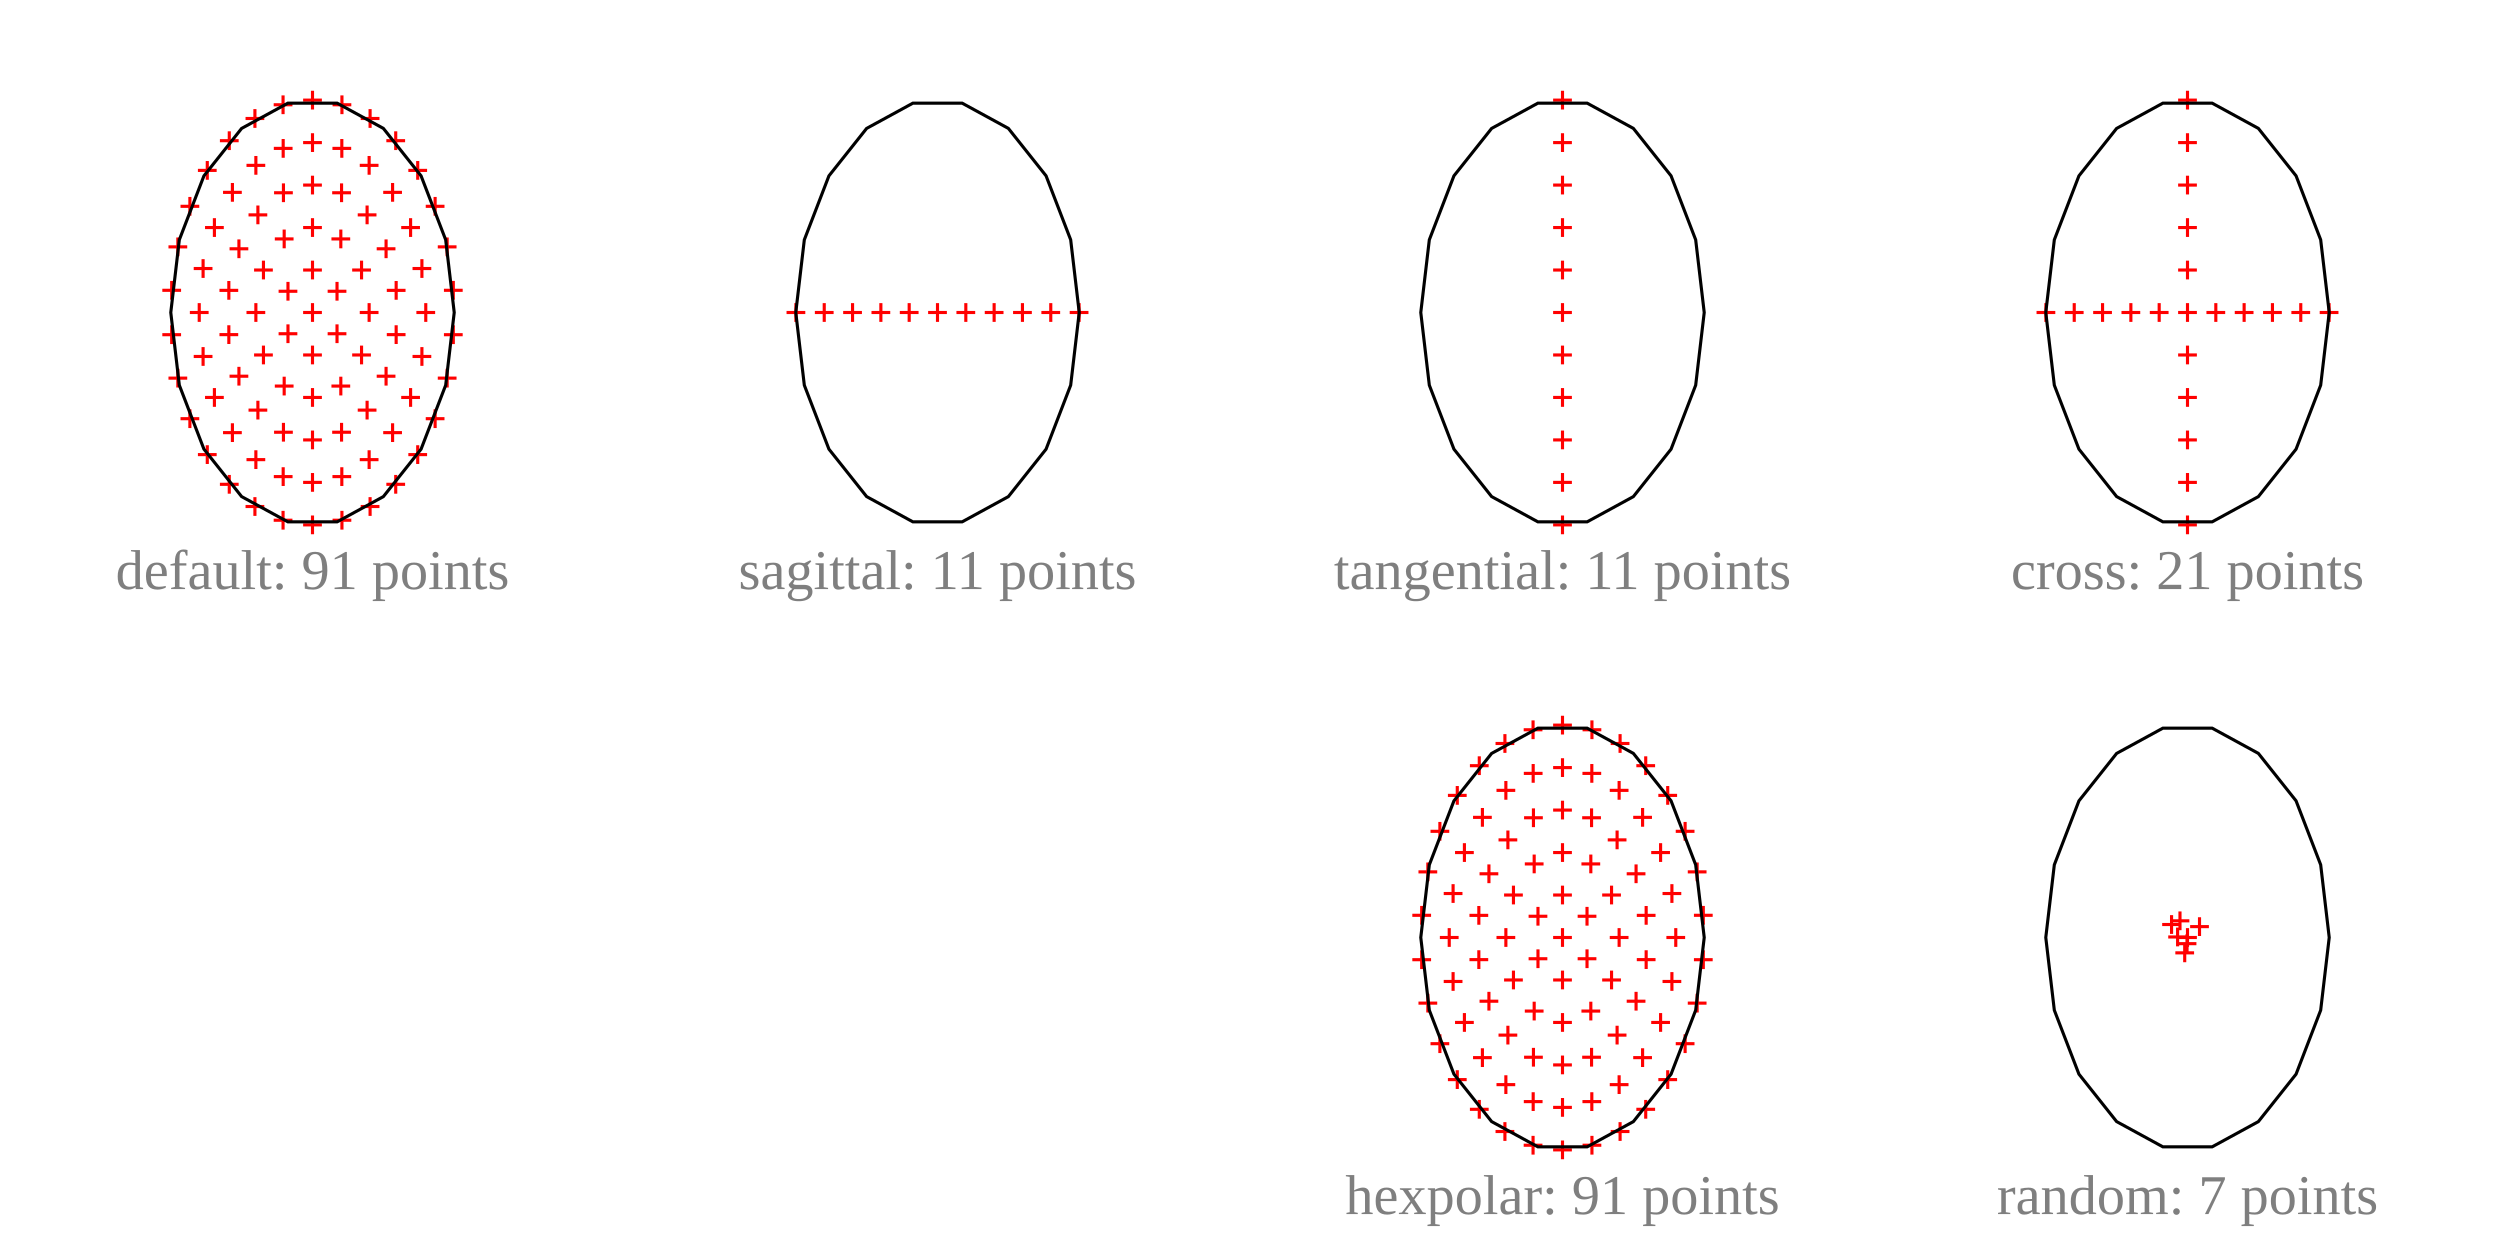
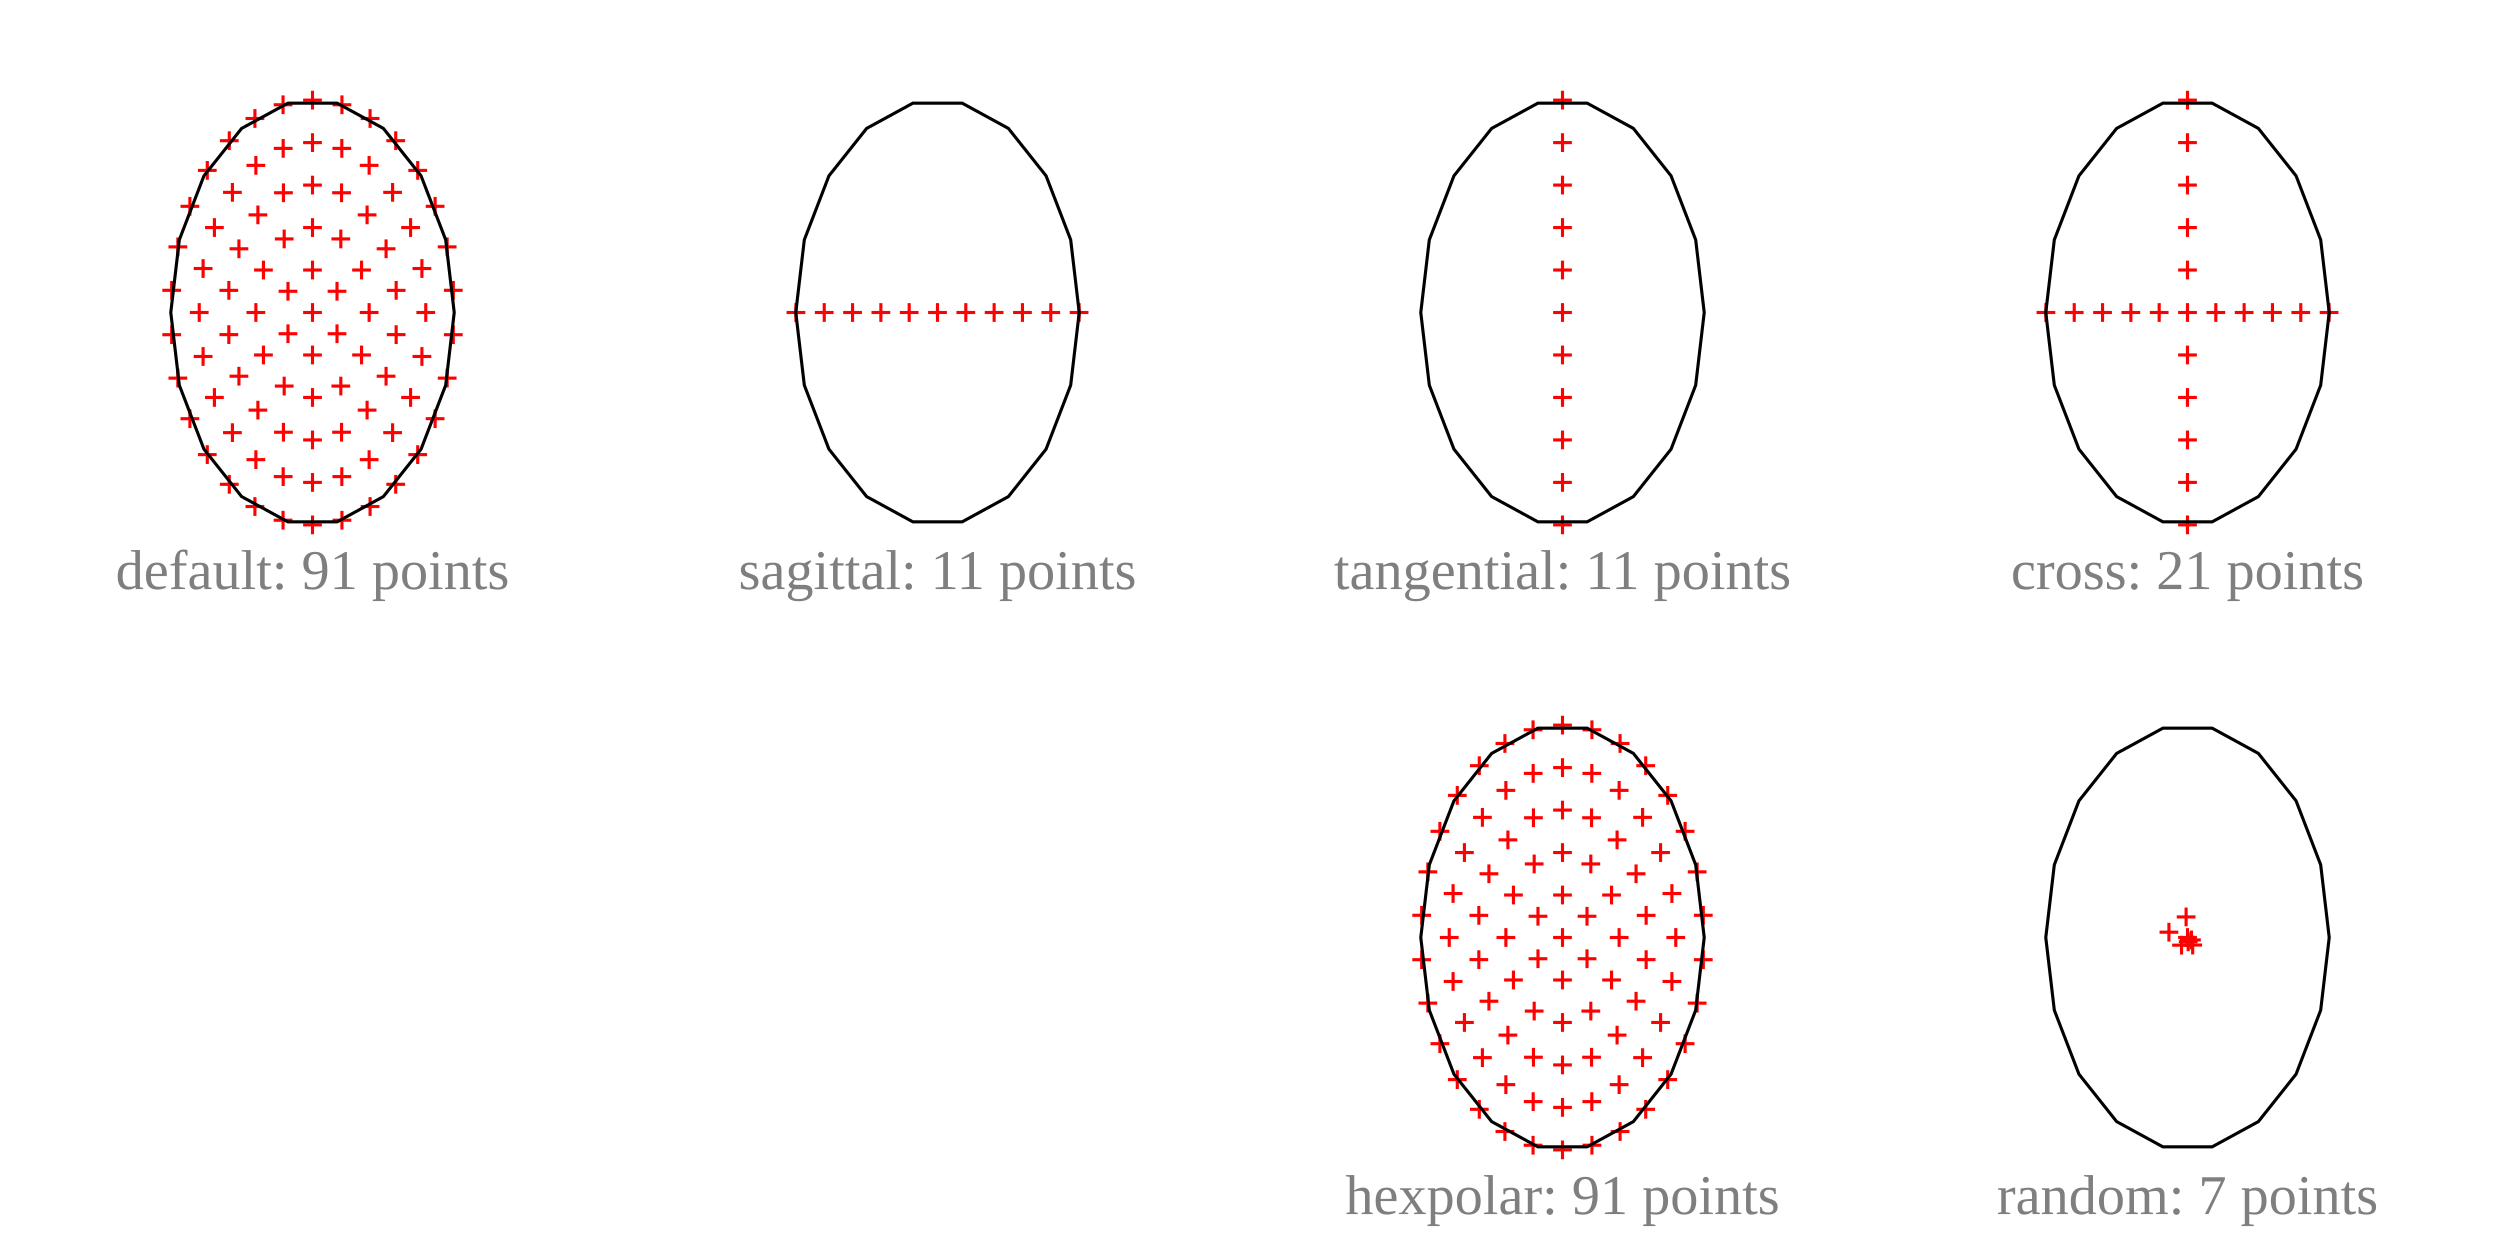
<svg xmlns="http://www.w3.org/2000/svg" xmlns:xlink="http://www.w3.org/1999/xlink" width="800px" height="400px" version="1.1">
  <rect x="0" y="0" width="800" height="400" fill="#ffffff" />
  <defs>
    <g id="dot">
      <line x1="1" y1="1" x2="0" y2="0" />
    </g>
    <g id="cross">
      <line x1="-3" y1="0" x2="3" y2="0" />
      <line x1="0" y1="-3" x2="0" y2="3" />
    </g>
    <g id="square">
      <line x1="-3" y1="-3" x2="-3" y2="3" />
      <line x1="-3" y1="3" x2="3" y2="3" />
      <line x1="3" y1="3" x2="3" y2="-3" />
      <line x1="3" y1="-3" x2="-3" y2="-3" />
    </g>
    <g id="round">
      <ellipse cx="0" cy="0" rx="3" ry="3" fill="none" />
    </g>
    <g id="triangle">
      <line x1="0" y1="-3" x2="-3" y2="3" />
      <line x1="-3" y1="3" x2="3" y2="3" />
      <line x1="0" y1="-3" x2="3" y2="3" />
    </g>
  </defs>
  <use x="100" y="100" xlink:href="#cross" stroke="#ff0000" />
  <use x="100" y="32.041" xlink:href="#cross" stroke="#ff0000" />
  <use x="109.42" y="33.526" xlink:href="#cross" stroke="#ff0000" />
  <use x="118.428" y="37.916" xlink:href="#cross" stroke="#ff0000" />
  <use x="126.63" y="45.02" xlink:href="#cross" stroke="#ff0000" />
  <use x="133.669" y="54.526" xlink:href="#cross" stroke="#ff0000" />
  <use x="139.236" y="66.02" xlink:href="#cross" stroke="#ff0000" />
  <use x="143.089" y="78.999" xlink:href="#cross" stroke="#ff0000" />
  <use x="145.058" y="92.896" xlink:href="#cross" stroke="#ff0000" />
  <use x="145.058" y="107.104" xlink:href="#cross" stroke="#ff0000" />
  <use x="143.089" y="121.001" xlink:href="#cross" stroke="#ff0000" />
  <use x="139.236" y="133.98" xlink:href="#cross" stroke="#ff0000" />
  <use x="133.669" y="145.474" xlink:href="#cross" stroke="#ff0000" />
  <use x="126.63" y="154.98" xlink:href="#cross" stroke="#ff0000" />
  <use x="118.428" y="162.084" xlink:href="#cross" stroke="#ff0000" />
  <use x="109.42" y="166.474" xlink:href="#cross" stroke="#ff0000" />
  <use x="100" y="167.959" xlink:href="#cross" stroke="#ff0000" />
  <use x="90.58" y="166.474" xlink:href="#cross" stroke="#ff0000" />
  <use x="81.572" y="162.084" xlink:href="#cross" stroke="#ff0000" />
  <use x="73.37" y="154.98" xlink:href="#cross" stroke="#ff0000" />
  <use x="66.331" y="145.474" xlink:href="#cross" stroke="#ff0000" />
  <use x="60.764" y="133.98" xlink:href="#cross" stroke="#ff0000" />
  <use x="56.911" y="121.001" xlink:href="#cross" stroke="#ff0000" />
  <use x="54.942" y="107.104" xlink:href="#cross" stroke="#ff0000" />
  <use x="54.942" y="92.896" xlink:href="#cross" stroke="#ff0000" />
  <use x="56.911" y="78.999" xlink:href="#cross" stroke="#ff0000" />
  <use x="60.764" y="66.02" xlink:href="#cross" stroke="#ff0000" />
  <use x="66.331" y="54.526" xlink:href="#cross" stroke="#ff0000" />
  <use x="73.37" y="45.02" xlink:href="#cross" stroke="#ff0000" />
  <use x="81.572" y="37.916" xlink:href="#cross" stroke="#ff0000" />
  <use x="90.58" y="33.526" xlink:href="#cross" stroke="#ff0000" />
  <use x="100" y="45.633" xlink:href="#cross" stroke="#ff0000" />
  <use x="109.381" y="47.485" xlink:href="#cross" stroke="#ff0000" />
  <use x="118.122" y="52.916" xlink:href="#cross" stroke="#ff0000" />
  <use x="125.629" y="61.556" xlink:href="#cross" stroke="#ff0000" />
  <use x="131.389" y="72.816" xlink:href="#cross" stroke="#ff0000" />
  <use x="135.01" y="85.929" xlink:href="#cross" stroke="#ff0000" />
  <use x="136.245" y="100" xlink:href="#cross" stroke="#ff0000" />
  <use x="135.01" y="114.071" xlink:href="#cross" stroke="#ff0000" />
  <use x="131.389" y="127.184" xlink:href="#cross" stroke="#ff0000" />
  <use x="125.629" y="138.444" xlink:href="#cross" stroke="#ff0000" />
  <use x="118.122" y="147.084" xlink:href="#cross" stroke="#ff0000" />
  <use x="109.381" y="152.515" xlink:href="#cross" stroke="#ff0000" />
  <use x="100" y="154.367" xlink:href="#cross" stroke="#ff0000" />
  <use x="90.619" y="152.515" xlink:href="#cross" stroke="#ff0000" />
  <use x="81.878" y="147.084" xlink:href="#cross" stroke="#ff0000" />
  <use x="74.371" y="138.444" xlink:href="#cross" stroke="#ff0000" />
  <use x="68.611" y="127.184" xlink:href="#cross" stroke="#ff0000" />
  <use x="64.99" y="114.071" xlink:href="#cross" stroke="#ff0000" />
  <use x="63.755" y="100" xlink:href="#cross" stroke="#ff0000" />
  <use x="64.99" y="85.929" xlink:href="#cross" stroke="#ff0000" />
  <use x="68.611" y="72.816" xlink:href="#cross" stroke="#ff0000" />
  <use x="74.371" y="61.556" xlink:href="#cross" stroke="#ff0000" />
  <use x="81.878" y="52.916" xlink:href="#cross" stroke="#ff0000" />
  <use x="90.619" y="47.485" xlink:href="#cross" stroke="#ff0000" />
  <use x="100" y="59.224" xlink:href="#cross" stroke="#ff0000" />
  <use x="109.297" y="61.684" xlink:href="#cross" stroke="#ff0000" />
  <use x="117.473" y="68.764" xlink:href="#cross" stroke="#ff0000" />
  <use x="123.542" y="79.612" xlink:href="#cross" stroke="#ff0000" />
  <use x="126.771" y="92.919" xlink:href="#cross" stroke="#ff0000" />
  <use x="126.771" y="107.081" xlink:href="#cross" stroke="#ff0000" />
  <use x="123.542" y="120.388" xlink:href="#cross" stroke="#ff0000" />
  <use x="117.473" y="131.236" xlink:href="#cross" stroke="#ff0000" />
  <use x="109.297" y="138.316" xlink:href="#cross" stroke="#ff0000" />
  <use x="100" y="140.776" xlink:href="#cross" stroke="#ff0000" />
  <use x="90.703" y="138.316" xlink:href="#cross" stroke="#ff0000" />
  <use x="82.527" y="131.236" xlink:href="#cross" stroke="#ff0000" />
  <use x="76.458" y="120.388" xlink:href="#cross" stroke="#ff0000" />
  <use x="73.229" y="107.081" xlink:href="#cross" stroke="#ff0000" />
  <use x="73.229" y="92.919" xlink:href="#cross" stroke="#ff0000" />
  <use x="76.458" y="79.612" xlink:href="#cross" stroke="#ff0000" />
  <use x="82.527" y="68.764" xlink:href="#cross" stroke="#ff0000" />
  <use x="90.703" y="61.684" xlink:href="#cross" stroke="#ff0000" />
  <use x="100" y="72.816" xlink:href="#cross" stroke="#ff0000" />
  <use x="109.061" y="76.458" xlink:href="#cross" stroke="#ff0000" />
  <use x="115.695" y="86.408" xlink:href="#cross" stroke="#ff0000" />
  <use x="118.122" y="100" xlink:href="#cross" stroke="#ff0000" />
  <use x="115.695" y="113.592" xlink:href="#cross" stroke="#ff0000" />
  <use x="109.061" y="123.542" xlink:href="#cross" stroke="#ff0000" />
  <use x="100" y="127.184" xlink:href="#cross" stroke="#ff0000" />
  <use x="90.939" y="123.542" xlink:href="#cross" stroke="#ff0000" />
  <use x="84.305" y="113.592" xlink:href="#cross" stroke="#ff0000" />
  <use x="81.878" y="100" xlink:href="#cross" stroke="#ff0000" />
  <use x="84.305" y="86.408" xlink:href="#cross" stroke="#ff0000" />
  <use x="90.939" y="76.458" xlink:href="#cross" stroke="#ff0000" />
  <use x="100" y="86.408" xlink:href="#cross" stroke="#ff0000" />
  <use x="107.847" y="93.204" xlink:href="#cross" stroke="#ff0000" />
  <use x="107.847" y="106.796" xlink:href="#cross" stroke="#ff0000" />
  <use x="100" y="113.592" xlink:href="#cross" stroke="#ff0000" />
  <use x="92.153" y="106.796" xlink:href="#cross" stroke="#ff0000" />
  <use x="92.153" y="93.204" xlink:href="#cross" stroke="#ff0000" />
  <polygon fill="none" stroke="#000000" points="145.351,100 142.616,76.733 134.741,56.273 122.676,41.087 107.875,33.006 92.125,33.006 77.324,41.087 65.259,56.273 57.384,76.733 54.649,100 57.384,123.267 65.259,143.727 77.324,158.913 92.125,166.994 107.875,166.994 122.676,158.913 134.741,143.727 142.616,123.267 " />
  <text style="font-size:18;text-align:center;text-anchor:middle;" x="100" y="188.506" fill="#7f7f7f">default: 91 points</text>
  <use x="300" y="100" xlink:href="#cross" stroke="#ff0000" />
  <use x="345.306" y="100" xlink:href="#cross" stroke="#ff0000" />
  <use x="254.694" y="100" xlink:href="#cross" stroke="#ff0000" />
  <use x="336.245" y="100" xlink:href="#cross" stroke="#ff0000" />
  <use x="263.755" y="100" xlink:href="#cross" stroke="#ff0000" />
  <use x="327.184" y="100" xlink:href="#cross" stroke="#ff0000" />
  <use x="272.816" y="100" xlink:href="#cross" stroke="#ff0000" />
  <use x="318.122" y="100" xlink:href="#cross" stroke="#ff0000" />
  <use x="281.878" y="100" xlink:href="#cross" stroke="#ff0000" />
  <use x="309.061" y="100" xlink:href="#cross" stroke="#ff0000" />
  <use x="290.939" y="100" xlink:href="#cross" stroke="#ff0000" />
  <polygon fill="none" stroke="#000000" points="345.351,100 342.616,76.733 334.741,56.273 322.676,41.087 307.875,33.006 292.125,33.006 277.324,41.087 265.259,56.273 257.384,76.733 254.649,100 257.384,123.267 265.259,143.727 277.324,158.913 292.125,166.994 307.875,166.994 322.676,158.913 334.741,143.727 342.616,123.267 " />
  <text style="font-size:18;text-align:center;text-anchor:middle;" x="300" y="188.506" fill="#7f7f7f">sagittal: 11 points</text>
  <use x="500" y="100" xlink:href="#cross" stroke="#ff0000" />
  <use x="500" y="32.041" xlink:href="#cross" stroke="#ff0000" />
  <use x="500" y="167.959" xlink:href="#cross" stroke="#ff0000" />
  <use x="500" y="45.633" xlink:href="#cross" stroke="#ff0000" />
  <use x="500" y="154.367" xlink:href="#cross" stroke="#ff0000" />
  <use x="500" y="59.224" xlink:href="#cross" stroke="#ff0000" />
  <use x="500" y="140.776" xlink:href="#cross" stroke="#ff0000" />
  <use x="500" y="72.816" xlink:href="#cross" stroke="#ff0000" />
  <use x="500" y="127.184" xlink:href="#cross" stroke="#ff0000" />
  <use x="500" y="86.408" xlink:href="#cross" stroke="#ff0000" />
  <use x="500" y="113.592" xlink:href="#cross" stroke="#ff0000" />
  <polygon fill="none" stroke="#000000" points="545.351,100 542.616,76.733 534.741,56.273 522.676,41.087 507.875,33.006 492.125,33.006 477.324,41.087 465.259,56.273 457.384,76.733 454.649,100 457.384,123.267 465.259,143.727 477.324,158.913 492.125,166.994 507.875,166.994 522.676,158.913 534.741,143.727 542.616,123.267 " />
  <text style="font-size:18;text-align:center;text-anchor:middle;" x="500" y="188.506" fill="#7f7f7f">tangential: 11 points</text>
  <use x="700" y="100" xlink:href="#cross" stroke="#ff0000" />
  <use x="700" y="32.041" xlink:href="#cross" stroke="#ff0000" />
  <use x="745.306" y="100" xlink:href="#cross" stroke="#ff0000" />
  <use x="700" y="167.959" xlink:href="#cross" stroke="#ff0000" />
  <use x="654.694" y="100" xlink:href="#cross" stroke="#ff0000" />
  <use x="700" y="45.633" xlink:href="#cross" stroke="#ff0000" />
  <use x="736.245" y="100" xlink:href="#cross" stroke="#ff0000" />
  <use x="700" y="154.367" xlink:href="#cross" stroke="#ff0000" />
  <use x="663.755" y="100" xlink:href="#cross" stroke="#ff0000" />
  <use x="700" y="59.224" xlink:href="#cross" stroke="#ff0000" />
  <use x="727.184" y="100" xlink:href="#cross" stroke="#ff0000" />
  <use x="700" y="140.776" xlink:href="#cross" stroke="#ff0000" />
  <use x="672.816" y="100" xlink:href="#cross" stroke="#ff0000" />
  <use x="700" y="72.816" xlink:href="#cross" stroke="#ff0000" />
  <use x="718.122" y="100" xlink:href="#cross" stroke="#ff0000" />
  <use x="700" y="127.184" xlink:href="#cross" stroke="#ff0000" />
  <use x="681.878" y="100" xlink:href="#cross" stroke="#ff0000" />
  <use x="700" y="86.408" xlink:href="#cross" stroke="#ff0000" />
  <use x="709.061" y="100" xlink:href="#cross" stroke="#ff0000" />
  <use x="700" y="113.592" xlink:href="#cross" stroke="#ff0000" />
  <use x="690.939" y="100" xlink:href="#cross" stroke="#ff0000" />
  <polygon fill="none" stroke="#000000" points="745.351,100 742.616,76.733 734.741,56.273 722.676,41.087 707.875,33.006 692.125,33.006 677.324,41.087 665.259,56.273 657.384,76.733 654.649,100 657.384,123.267 665.259,143.727 677.324,158.913 692.125,166.994 707.875,166.994 722.676,158.913 734.741,143.727 742.616,123.267 " />
  <text style="font-size:18;text-align:center;text-anchor:middle;" x="700" y="188.506" fill="#7f7f7f">cross: 21 points</text>
  <use x="500" y="300" xlink:href="#cross" stroke="#ff0000" />
  <use x="500" y="232.041" xlink:href="#cross" stroke="#ff0000" />
  <use x="509.42" y="233.526" xlink:href="#cross" stroke="#ff0000" />
  <use x="518.428" y="237.916" xlink:href="#cross" stroke="#ff0000" />
  <use x="526.63" y="245.02" xlink:href="#cross" stroke="#ff0000" />
  <use x="533.669" y="254.526" xlink:href="#cross" stroke="#ff0000" />
  <use x="539.236" y="266.02" xlink:href="#cross" stroke="#ff0000" />
  <use x="543.089" y="278.999" xlink:href="#cross" stroke="#ff0000" />
  <use x="545.058" y="292.896" xlink:href="#cross" stroke="#ff0000" />
  <use x="545.058" y="307.104" xlink:href="#cross" stroke="#ff0000" />
  <use x="543.089" y="321.001" xlink:href="#cross" stroke="#ff0000" />
  <use x="539.236" y="333.98" xlink:href="#cross" stroke="#ff0000" />
  <use x="533.669" y="345.474" xlink:href="#cross" stroke="#ff0000" />
  <use x="526.63" y="354.98" xlink:href="#cross" stroke="#ff0000" />
  <use x="518.428" y="362.084" xlink:href="#cross" stroke="#ff0000" />
  <use x="509.42" y="366.474" xlink:href="#cross" stroke="#ff0000" />
  <use x="500" y="367.959" xlink:href="#cross" stroke="#ff0000" />
  <use x="490.58" y="366.474" xlink:href="#cross" stroke="#ff0000" />
  <use x="481.572" y="362.084" xlink:href="#cross" stroke="#ff0000" />
  <use x="473.37" y="354.98" xlink:href="#cross" stroke="#ff0000" />
  <use x="466.331" y="345.474" xlink:href="#cross" stroke="#ff0000" />
  <use x="460.764" y="333.98" xlink:href="#cross" stroke="#ff0000" />
  <use x="456.911" y="321.001" xlink:href="#cross" stroke="#ff0000" />
  <use x="454.942" y="307.104" xlink:href="#cross" stroke="#ff0000" />
  <use x="454.942" y="292.896" xlink:href="#cross" stroke="#ff0000" />
  <use x="456.911" y="278.999" xlink:href="#cross" stroke="#ff0000" />
  <use x="460.764" y="266.02" xlink:href="#cross" stroke="#ff0000" />
  <use x="466.331" y="254.526" xlink:href="#cross" stroke="#ff0000" />
  <use x="473.37" y="245.02" xlink:href="#cross" stroke="#ff0000" />
  <use x="481.572" y="237.916" xlink:href="#cross" stroke="#ff0000" />
  <use x="490.58" y="233.526" xlink:href="#cross" stroke="#ff0000" />
  <use x="500" y="245.633" xlink:href="#cross" stroke="#ff0000" />
  <use x="509.381" y="247.485" xlink:href="#cross" stroke="#ff0000" />
  <use x="518.122" y="252.916" xlink:href="#cross" stroke="#ff0000" />
  <use x="525.629" y="261.556" xlink:href="#cross" stroke="#ff0000" />
  <use x="531.389" y="272.816" xlink:href="#cross" stroke="#ff0000" />
  <use x="535.01" y="285.929" xlink:href="#cross" stroke="#ff0000" />
  <use x="536.245" y="300" xlink:href="#cross" stroke="#ff0000" />
  <use x="535.01" y="314.071" xlink:href="#cross" stroke="#ff0000" />
  <use x="531.389" y="327.184" xlink:href="#cross" stroke="#ff0000" />
  <use x="525.629" y="338.444" xlink:href="#cross" stroke="#ff0000" />
  <use x="518.122" y="347.084" xlink:href="#cross" stroke="#ff0000" />
  <use x="509.381" y="352.515" xlink:href="#cross" stroke="#ff0000" />
  <use x="500" y="354.367" xlink:href="#cross" stroke="#ff0000" />
  <use x="490.619" y="352.515" xlink:href="#cross" stroke="#ff0000" />
  <use x="481.878" y="347.084" xlink:href="#cross" stroke="#ff0000" />
  <use x="474.371" y="338.444" xlink:href="#cross" stroke="#ff0000" />
  <use x="468.611" y="327.184" xlink:href="#cross" stroke="#ff0000" />
  <use x="464.99" y="314.071" xlink:href="#cross" stroke="#ff0000" />
  <use x="463.755" y="300" xlink:href="#cross" stroke="#ff0000" />
  <use x="464.99" y="285.929" xlink:href="#cross" stroke="#ff0000" />
  <use x="468.611" y="272.816" xlink:href="#cross" stroke="#ff0000" />
  <use x="474.371" y="261.556" xlink:href="#cross" stroke="#ff0000" />
  <use x="481.878" y="252.916" xlink:href="#cross" stroke="#ff0000" />
  <use x="490.619" y="247.485" xlink:href="#cross" stroke="#ff0000" />
  <use x="500" y="259.224" xlink:href="#cross" stroke="#ff0000" />
  <use x="509.297" y="261.684" xlink:href="#cross" stroke="#ff0000" />
  <use x="517.473" y="268.764" xlink:href="#cross" stroke="#ff0000" />
  <use x="523.542" y="279.612" xlink:href="#cross" stroke="#ff0000" />
  <use x="526.771" y="292.919" xlink:href="#cross" stroke="#ff0000" />
  <use x="526.771" y="307.081" xlink:href="#cross" stroke="#ff0000" />
  <use x="523.542" y="320.388" xlink:href="#cross" stroke="#ff0000" />
  <use x="517.473" y="331.236" xlink:href="#cross" stroke="#ff0000" />
  <use x="509.297" y="338.316" xlink:href="#cross" stroke="#ff0000" />
  <use x="500" y="340.776" xlink:href="#cross" stroke="#ff0000" />
  <use x="490.703" y="338.316" xlink:href="#cross" stroke="#ff0000" />
  <use x="482.527" y="331.236" xlink:href="#cross" stroke="#ff0000" />
  <use x="476.458" y="320.388" xlink:href="#cross" stroke="#ff0000" />
  <use x="473.229" y="307.081" xlink:href="#cross" stroke="#ff0000" />
  <use x="473.229" y="292.919" xlink:href="#cross" stroke="#ff0000" />
  <use x="476.458" y="279.612" xlink:href="#cross" stroke="#ff0000" />
  <use x="482.527" y="268.764" xlink:href="#cross" stroke="#ff0000" />
  <use x="490.703" y="261.684" xlink:href="#cross" stroke="#ff0000" />
  <use x="500" y="272.816" xlink:href="#cross" stroke="#ff0000" />
  <use x="509.061" y="276.458" xlink:href="#cross" stroke="#ff0000" />
  <use x="515.695" y="286.408" xlink:href="#cross" stroke="#ff0000" />
  <use x="518.122" y="300" xlink:href="#cross" stroke="#ff0000" />
  <use x="515.695" y="313.592" xlink:href="#cross" stroke="#ff0000" />
  <use x="509.061" y="323.542" xlink:href="#cross" stroke="#ff0000" />
  <use x="500" y="327.184" xlink:href="#cross" stroke="#ff0000" />
  <use x="490.939" y="323.542" xlink:href="#cross" stroke="#ff0000" />
  <use x="484.305" y="313.592" xlink:href="#cross" stroke="#ff0000" />
  <use x="481.878" y="300" xlink:href="#cross" stroke="#ff0000" />
  <use x="484.305" y="286.408" xlink:href="#cross" stroke="#ff0000" />
  <use x="490.939" y="276.458" xlink:href="#cross" stroke="#ff0000" />
  <use x="500" y="286.408" xlink:href="#cross" stroke="#ff0000" />
  <use x="507.847" y="293.204" xlink:href="#cross" stroke="#ff0000" />
  <use x="507.847" y="306.796" xlink:href="#cross" stroke="#ff0000" />
  <use x="500" y="313.592" xlink:href="#cross" stroke="#ff0000" />
  <use x="492.153" y="306.796" xlink:href="#cross" stroke="#ff0000" />
  <use x="492.153" y="293.204" xlink:href="#cross" stroke="#ff0000" />
  <polygon fill="none" stroke="#000000" points="545.351,300 542.616,276.733 534.741,256.273 522.676,241.087 507.875,233.006 492.125,233.006 477.324,241.087 465.259,256.273 457.384,276.733 454.649,300 457.384,323.267 465.259,343.727 477.324,358.913 492.125,366.994 507.875,366.994 522.676,358.913 534.741,343.727 542.616,323.267 " />
  <text style="font-size:18;text-align:center;text-anchor:middle;" x="500" y="388.506" fill="#7f7f7f">hexpolar: 91 points</text>
  <use x="700" y="300" xlink:href="#cross" stroke="#ff0000" />
-   <use x="697.595" y="294.662" xlink:href="#cross" stroke="#ff0000" />
-   <use x="703.844" y="296.519" xlink:href="#cross" stroke="#ff0000" />
-   <use x="699.108" y="304.913" xlink:href="#cross" stroke="#ff0000" />
-   <use x="699.85" y="301.973" xlink:href="#cross" stroke="#ff0000" />
-   <use x="696.832" y="299.832" xlink:href="#cross" stroke="#ff0000" />
-   <use x="694.897" y="295.845" xlink:href="#cross" stroke="#ff0000" />
+   <use x="699.556" y="293.419" xlink:href="#cross" stroke="#ff0000" />
+   <use x="700.221" y="301.373" xlink:href="#cross" stroke="#ff0000" />
+   <use x="701.261" y="300.779" xlink:href="#cross" stroke="#ff0000" />
+   <use x="698.093" y="302.454" xlink:href="#cross" stroke="#ff0000" />
+   <use x="701.659" y="302.415" xlink:href="#cross" stroke="#ff0000" />
+   <use x="694.059" y="298.301" xlink:href="#cross" stroke="#ff0000" />
  <polygon fill="none" stroke="#000000" points="745.351,300 742.616,276.733 734.741,256.273 722.676,241.087 707.875,233.006 692.125,233.006 677.324,241.087 665.259,256.273 657.384,276.733 654.649,300 657.384,323.267 665.259,343.727 677.324,358.913 692.125,366.994 707.875,366.994 722.676,358.913 734.741,343.727 742.616,323.267 " />
  <text style="font-size:18;text-align:center;text-anchor:middle;" x="700" y="388.506" fill="#7f7f7f">random: 7 points</text>
</svg>
